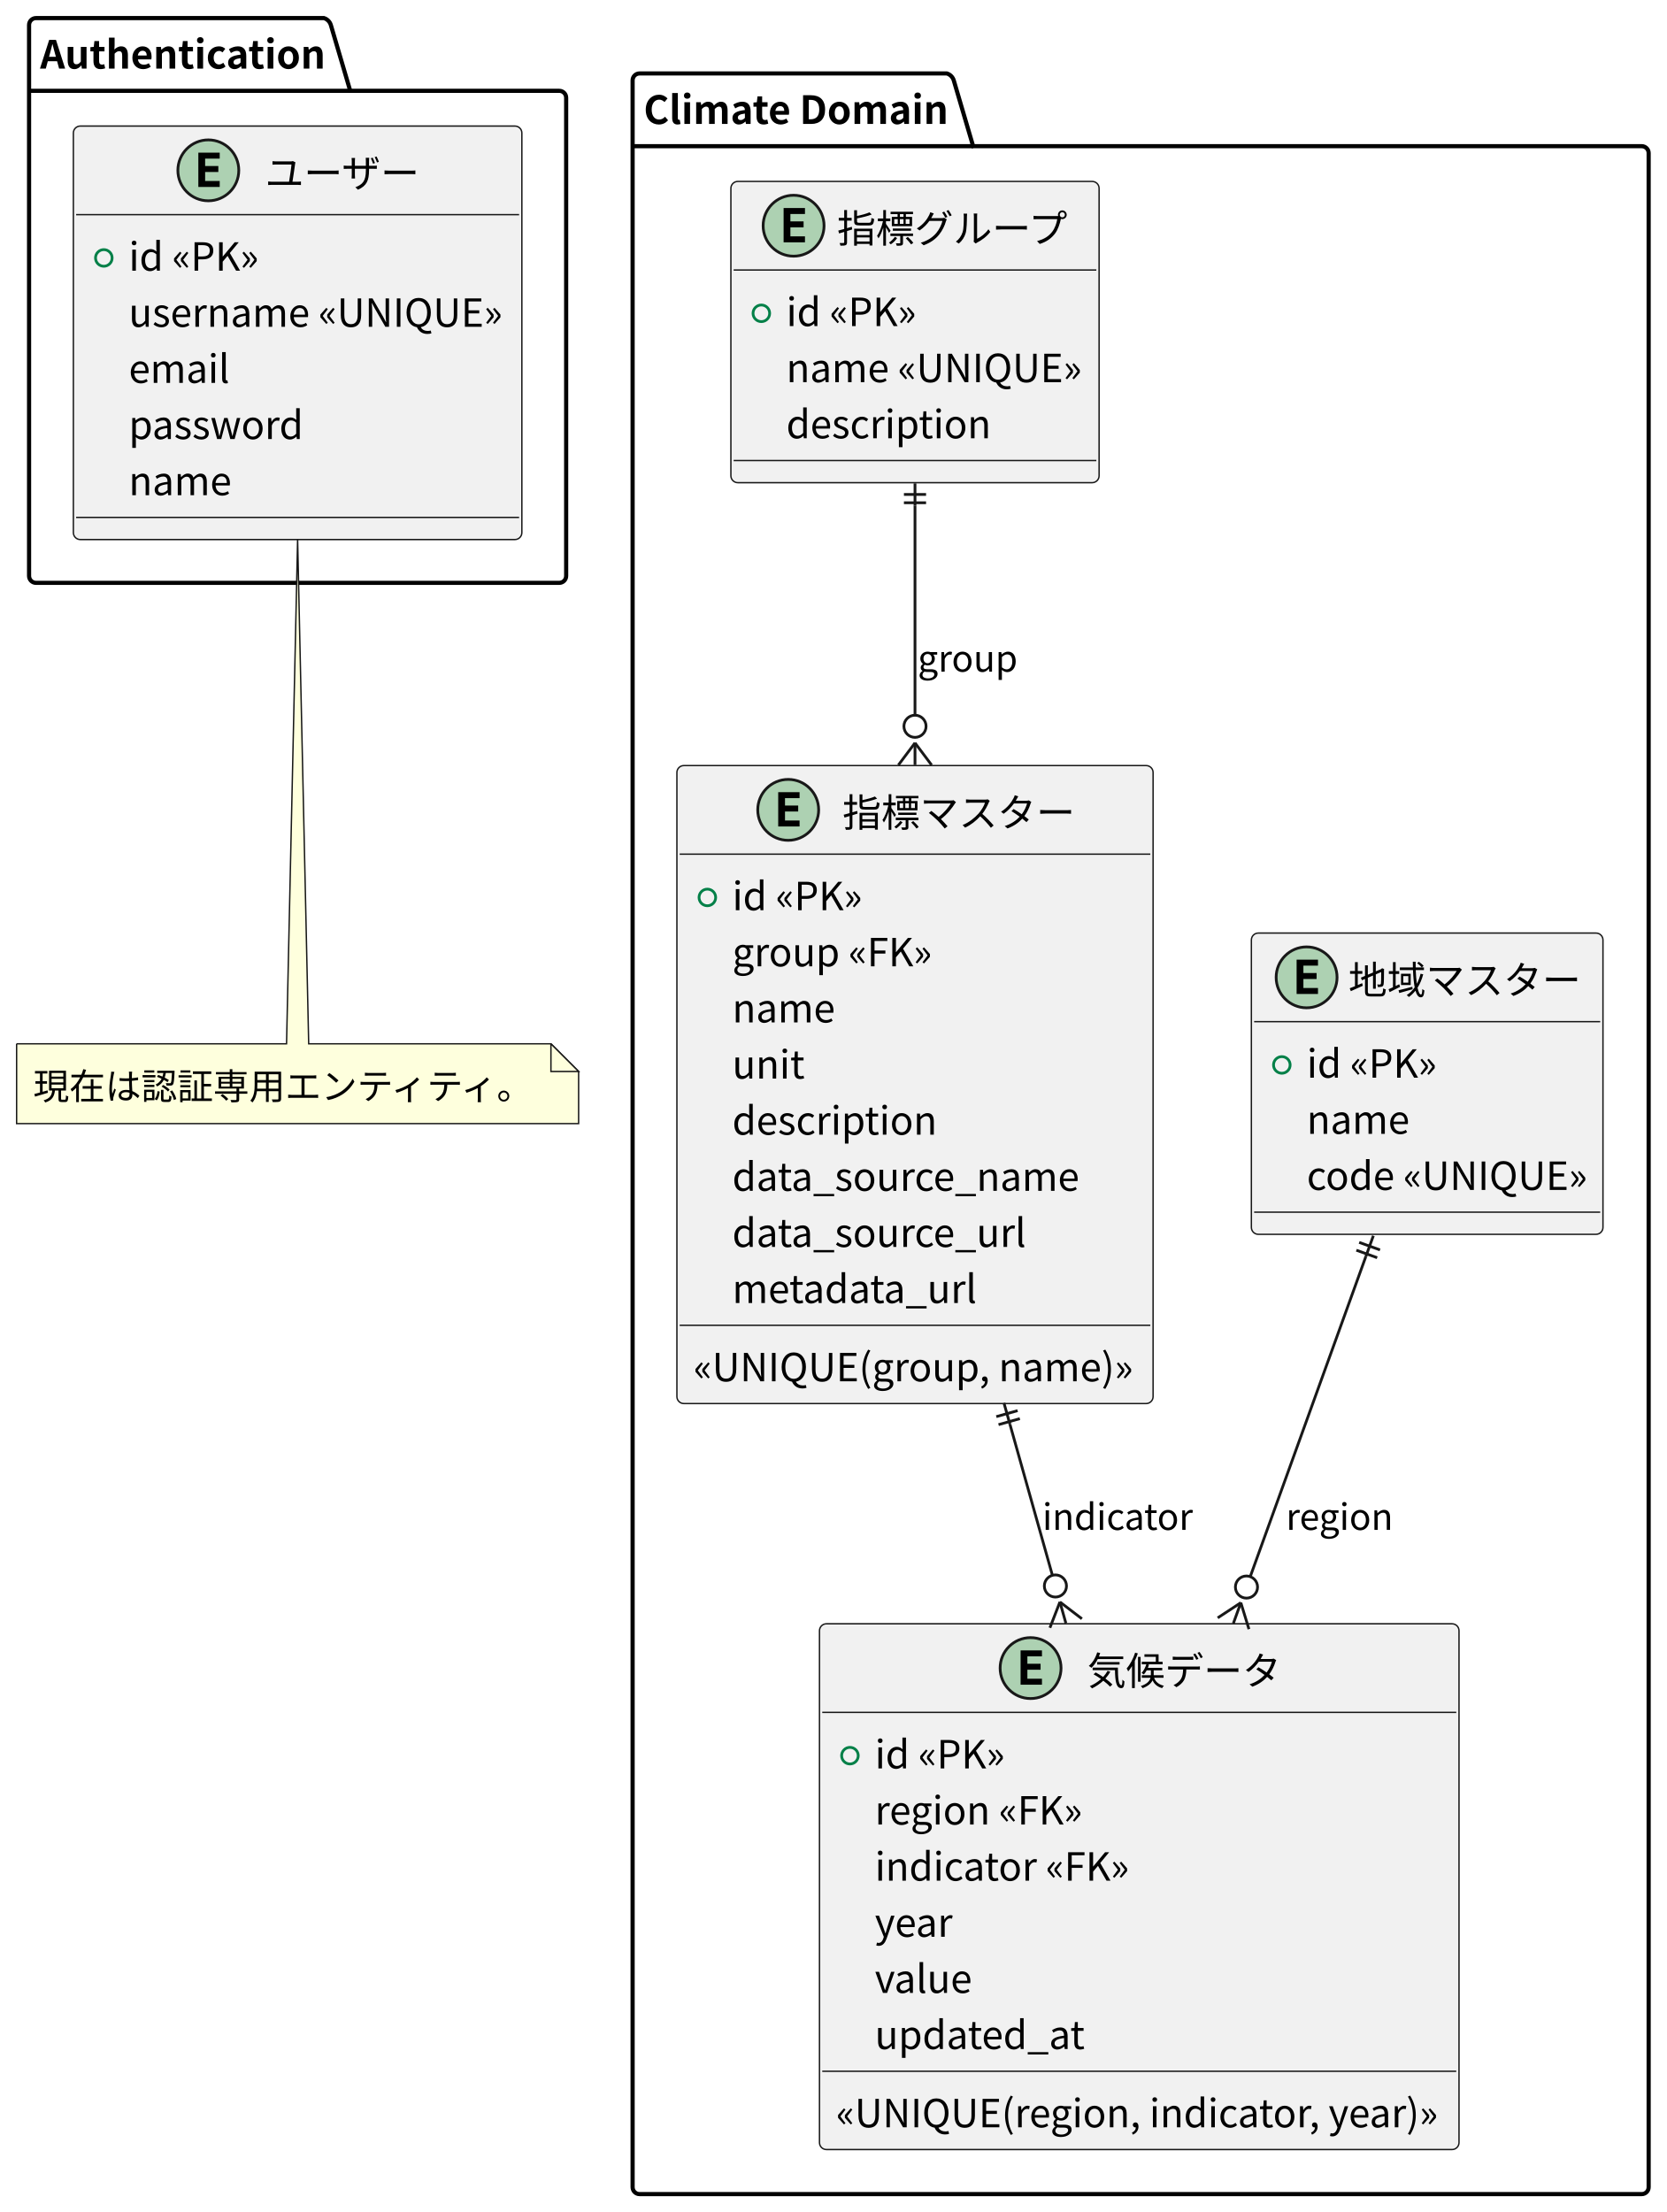
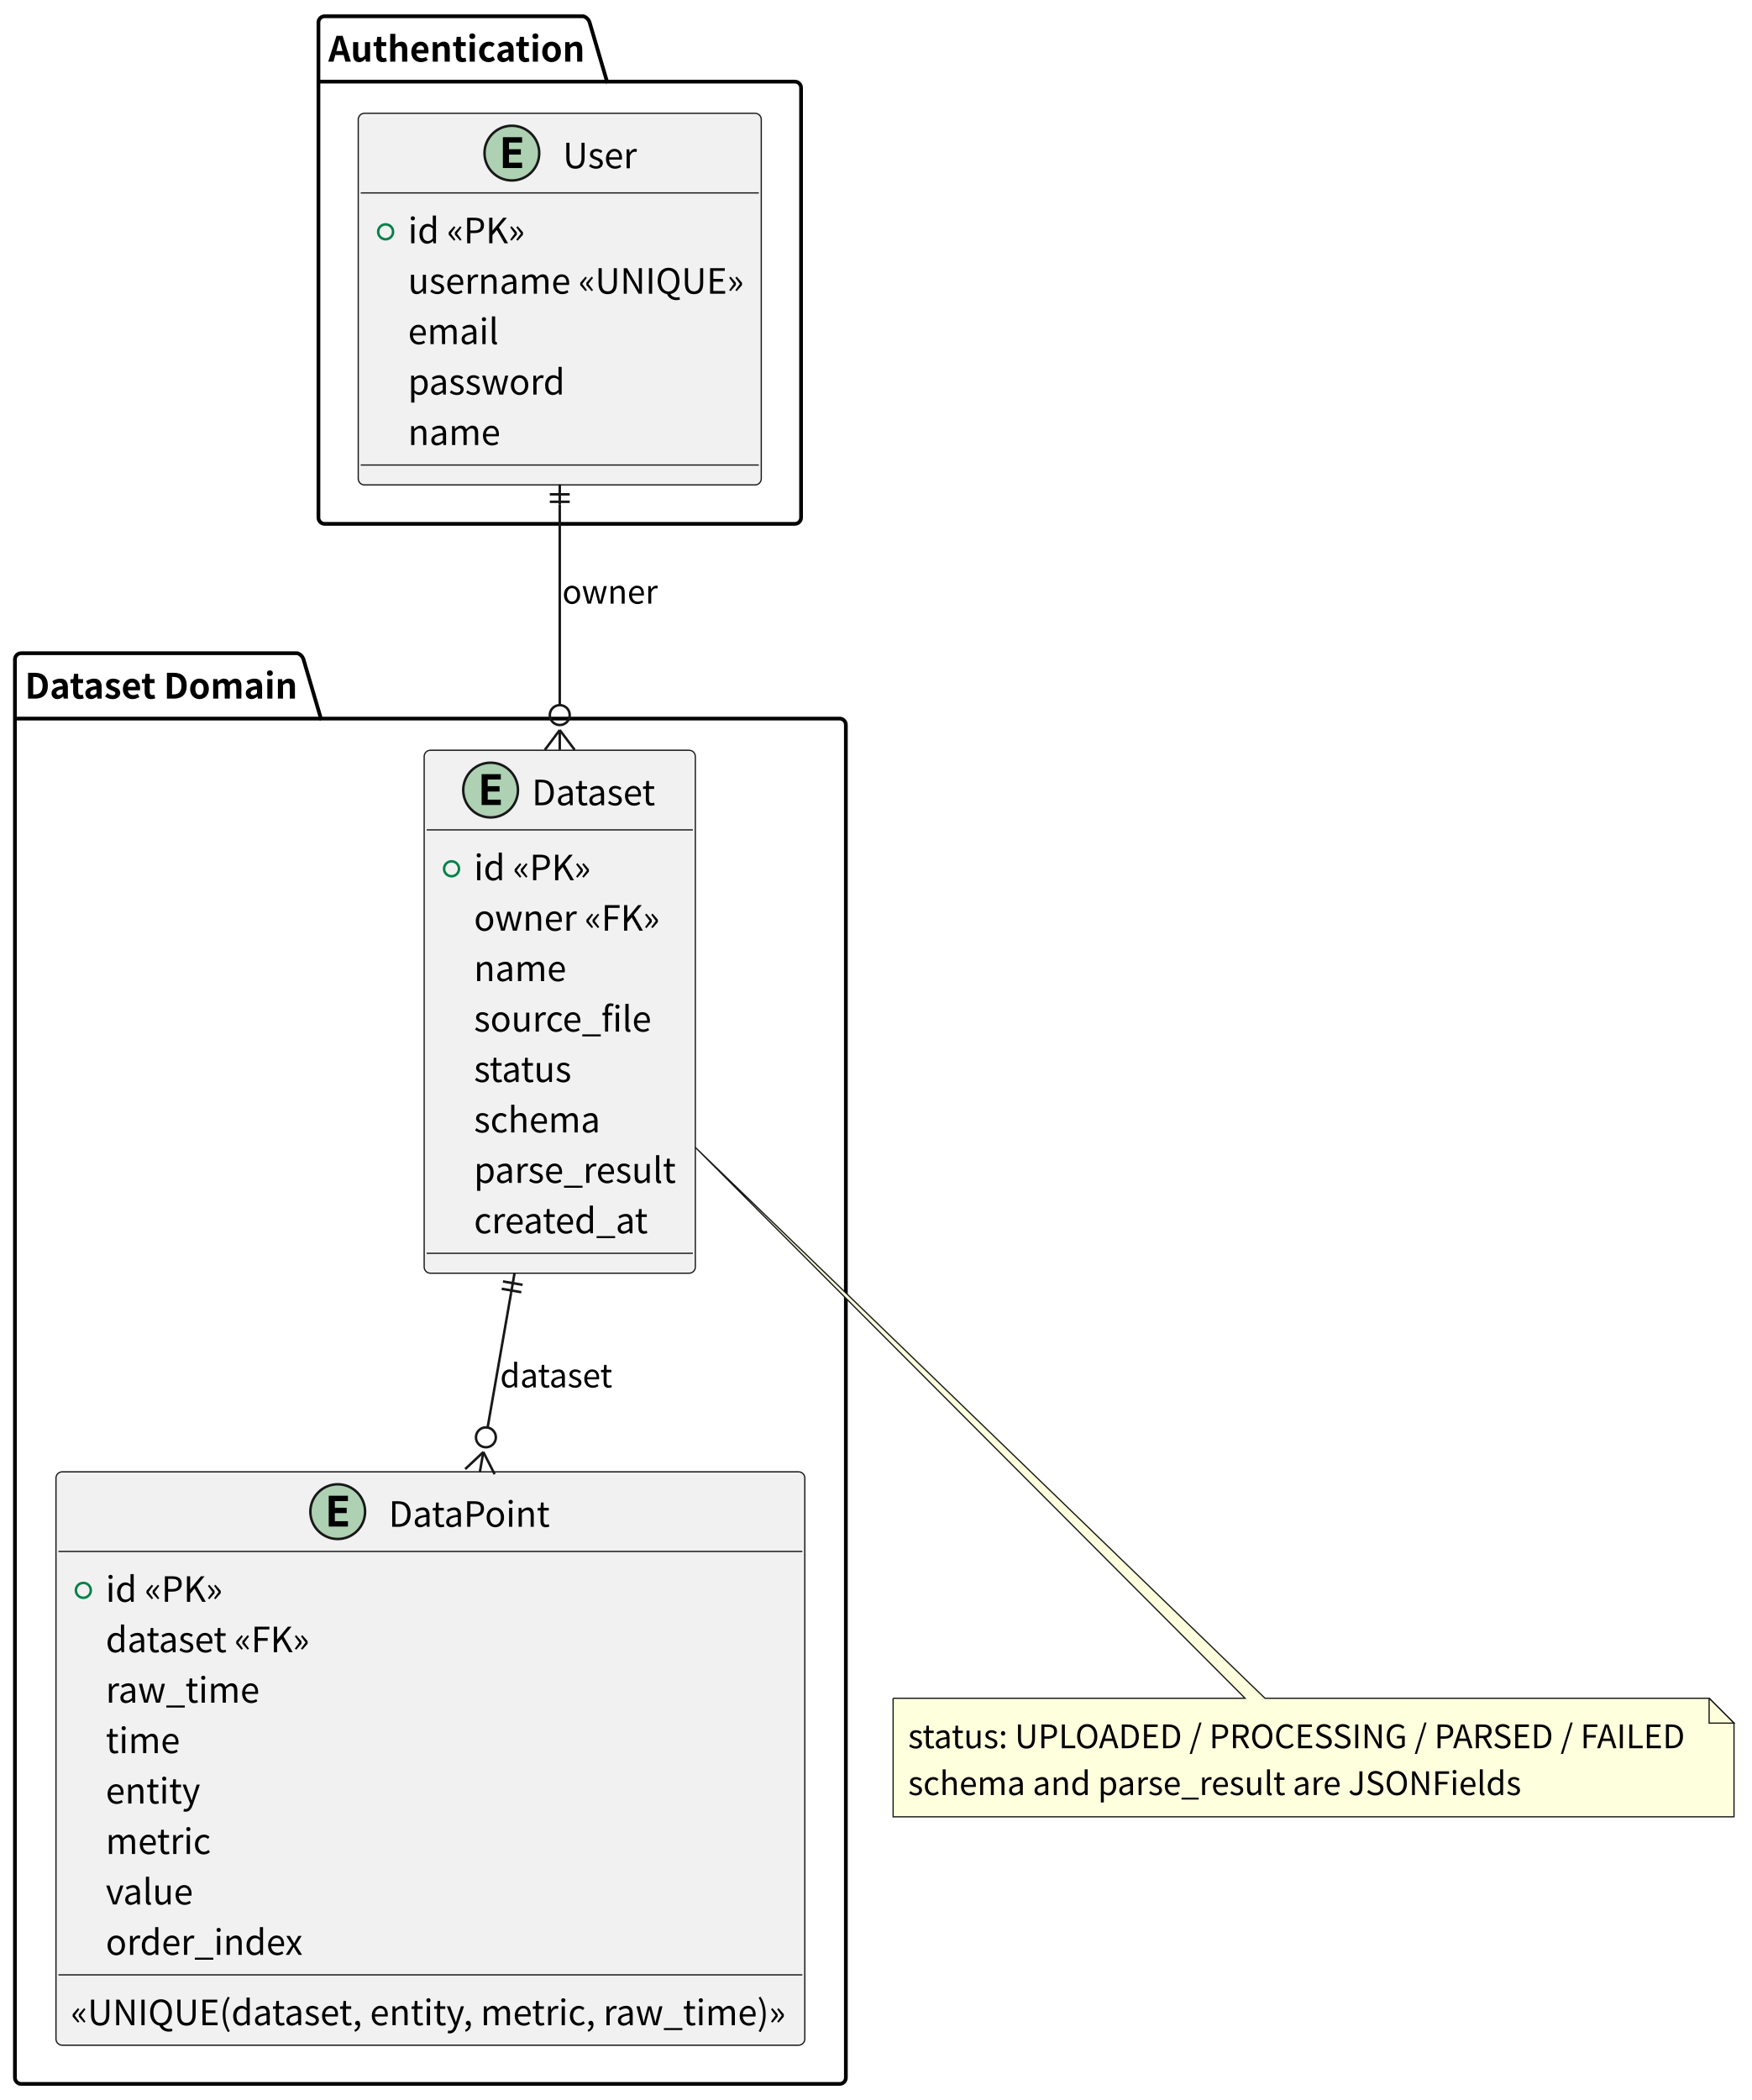
- <svg xmlns="http://www.w3.org/2000/svg" contentStyleType="text/css" height="799px" preserveAspectRatio="none" style="width:602px;height:799px;background:#FFFFFF;" version="1.1" viewBox="0 0 602 799" width="602px" zoomAndPan="magnify">
+ <svg xmlns="http://www.w3.org/2000/svg" contentStyleType="text/css" height="844px" preserveAspectRatio="none" style="width:704px;height:844px;background:#FFFFFF;" version="1.1" viewBox="0 0 704 844" width="704px" zoomAndPan="magnify">
  <defs />
  <g>
    <g id="cluster_Authentication">
-       <path d="M13,6.532 L117,6.532 A3.75,3.75 0 0 1 119.5,9.032 L126.5,32.804 L202,32.804 A2.5,2.5 0 0 1 204.5,35.304 L204.5,208.032 A2.5,2.5 0 0 1 202,210.532 L13,210.532 A2.5,2.5 0 0 1 10.5,208.032 L10.5,9.032 A2.5,2.5 0 0 1 13,6.532 " fill="none" style="stroke:#000000;stroke-width:1.5;" />
-       <line style="stroke:#000000;stroke-width:1.5;" x1="10.5" x2="126.5" y1="32.804" y2="32.804" />
-       <text fill="#000000" font-family="Noto Sans CJK JP" font-size="14" font-weight="bold" lengthAdjust="spacing" textLength="103" x="14.5" y="24.772">Authentication</text>
+       <path d="M130.5,6.532 L234.5,6.532 A3.75,3.75 0 0 1 237,9.032 L244,32.804 L319.5,32.804 A2.5,2.5 0 0 1 322,35.304 L322,208.032 A2.5,2.5 0 0 1 319.5,210.532 L130.5,210.532 A2.5,2.5 0 0 1 128,208.032 L128,9.032 A2.5,2.5 0 0 1 130.5,6.532 " fill="none" style="stroke:#000000;stroke-width:1.5;" />
+       <line style="stroke:#000000;stroke-width:1.5;" x1="128" x2="244" y1="32.804" y2="32.804" />
+       <text fill="#000000" font-family="Noto Sans CJK JP" font-size="14" font-weight="bold" lengthAdjust="spacing" textLength="103" x="132" y="24.772">Authentication</text>
    </g>
-     <g id="cluster_Climate Domain">
-       <path d="M231,26.532 L342,26.532 A3.75,3.75 0 0 1 344.5,29.032 L351.5,52.804 L593,52.804 A2.5,2.5 0 0 1 595.5,55.304 L595.5,790.032 A2.5,2.5 0 0 1 593,792.532 L231,792.532 A2.5,2.5 0 0 1 228.5,790.032 L228.5,29.032 A2.5,2.5 0 0 1 231,26.532 " fill="none" style="stroke:#000000;stroke-width:1.5;" />
-       <line style="stroke:#000000;stroke-width:1.5;" x1="228.5" x2="351.5" y1="52.804" y2="52.804" />
-       <text fill="#000000" font-family="Noto Sans CJK JP" font-size="14" font-weight="bold" lengthAdjust="spacing" textLength="110" x="232.5" y="44.772">Climate Domain</text>
+     <g id="cluster_Dataset Domain">
+       <path d="M8.5,262.532 L119.5,262.532 A3.75,3.75 0 0 1 122,265.032 L129,288.804 L337.5,288.804 A2.5,2.5 0 0 1 340,291.304 L340,835.032 A2.5,2.5 0 0 1 337.5,837.532 L8.5,837.532 A2.5,2.5 0 0 1 6,835.032 L6,265.032 A2.5,2.5 0 0 1 8.5,262.532 " fill="none" style="stroke:#000000;stroke-width:1.5;" />
+       <line style="stroke:#000000;stroke-width:1.5;" x1="6" x2="129" y1="288.804" y2="288.804" />
+       <text fill="#000000" font-family="Noto Sans CJK JP" font-size="14" font-weight="bold" lengthAdjust="spacing" textLength="110" x="10" y="280.772">Dataset Domain</text>
    </g>
    <g id="elem_User">
-       <rect codeLine="4" fill="#F1F1F1" height="149.36" id="User" rx="2.5" ry="2.5" style="stroke:#181818;stroke-width:0.5;" width="162" x="26.5" y="45.532" />
-       <ellipse cx="75.25" cy="61.532" fill="#ADD1B2" rx="11" ry="11" style="stroke:#181818;stroke-width:1.0;" />
-       <path d="M79.359,67.532 L71.641,67.532 L71.641,55.141 L79.359,55.141 L79.359,57.298 L74.094,57.298 L74.094,59.969 L78.859,59.969 L78.859,62.126 L74.094,62.126 L74.094,65.376 L79.359,65.376 L79.359,67.532 Z " fill="#000000" />
-       <text fill="#000000" font-family="Noto Sans CJK JP" font-size="14" lengthAdjust="spacing" textLength="56" x="95.75" y="67.636">ユーザー</text>
-       <line style="stroke:#181818;stroke-width:0.5;" x1="27.5" x2="187.5" y1="77.532" y2="77.532" />
-       <ellipse cx="37.5" cy="93.168" fill="none" rx="3" ry="3" style="stroke:#038048;stroke-width:1.0;" />
-       <text fill="#000000" font-family="Noto Sans CJK JP" font-size="14" lengthAdjust="spacing" textLength="48" x="46.5" y="97.772">id «PK»</text>
-       <text fill="#000000" font-family="Noto Sans CJK JP" font-size="14" lengthAdjust="spacing" textLength="136" x="46.5" y="118.044">username «UNIQUE»</text>
-       <text fill="#000000" font-family="Noto Sans CJK JP" font-size="14" lengthAdjust="spacing" textLength="37" x="46.5" y="138.316">email</text>
-       <text fill="#000000" font-family="Noto Sans CJK JP" font-size="14" lengthAdjust="spacing" textLength="64" x="46.5" y="158.588">password</text>
-       <text fill="#000000" font-family="Noto Sans CJK JP" font-size="14" lengthAdjust="spacing" textLength="38" x="46.5" y="178.86">name</text>
-       <line style="stroke:#181818;stroke-width:0.5;" x1="27.5" x2="187.5" y1="186.892" y2="186.892" />
+       <rect codeLine="4" fill="#F1F1F1" height="149.36" id="User" rx="2.5" ry="2.5" style="stroke:#181818;stroke-width:0.5;" width="162" x="144" y="45.532" />
+       <ellipse cx="205.75" cy="61.532" fill="#ADD1B2" rx="11" ry="11" style="stroke:#181818;stroke-width:1.0;" />
+       <path d="M209.859,67.532 L202.141,67.532 L202.141,55.141 L209.859,55.141 L209.859,57.298 L204.594,57.298 L204.594,59.969 L209.359,59.969 L209.359,62.126 L204.594,62.126 L204.594,65.376 L209.859,65.376 L209.859,67.532 Z " fill="#000000" />
+       <text fill="#000000" font-family="Noto Sans CJK JP" font-size="14" lengthAdjust="spacing" textLength="30" x="226.25" y="67.636">User</text>
+       <line style="stroke:#181818;stroke-width:0.5;" x1="145" x2="305" y1="77.532" y2="77.532" />
+       <ellipse cx="155" cy="93.168" fill="none" rx="3" ry="3" style="stroke:#038048;stroke-width:1.0;" />
+       <text fill="#000000" font-family="Noto Sans CJK JP" font-size="14" lengthAdjust="spacing" textLength="48" x="164" y="97.772">id «PK»</text>
+       <text fill="#000000" font-family="Noto Sans CJK JP" font-size="14" lengthAdjust="spacing" textLength="136" x="164" y="118.044">username «UNIQUE»</text>
+       <text fill="#000000" font-family="Noto Sans CJK JP" font-size="14" lengthAdjust="spacing" textLength="37" x="164" y="138.316">email</text>
+       <text fill="#000000" font-family="Noto Sans CJK JP" font-size="14" lengthAdjust="spacing" textLength="64" x="164" y="158.588">password</text>
+       <text fill="#000000" font-family="Noto Sans CJK JP" font-size="14" lengthAdjust="spacing" textLength="38" x="164" y="178.86">name</text>
+       <line style="stroke:#181818;stroke-width:0.5;" x1="145" x2="305" y1="186.892" y2="186.892" />
    </g>
-     <g id="elem_Region">
-       <rect codeLine="15" fill="#F1F1F1" height="108.816" id="Region" rx="2.5" ry="2.5" style="stroke:#181818;stroke-width:0.5;" width="127" x="452" y="337.032" />
-       <ellipse cx="471.95" cy="353.032" fill="#ADD1B2" rx="11" ry="11" style="stroke:#181818;stroke-width:1.0;" />
-       <path d="M476.059,359.032 L468.341,359.032 L468.341,346.641 L476.059,346.641 L476.059,348.798 L470.794,348.798 L470.794,351.469 L475.559,351.469 L475.559,353.626 L470.794,353.626 L470.794,356.876 L476.059,356.876 L476.059,359.032 Z " fill="#000000" />
-       <text fill="#000000" font-family="Noto Sans CJK JP" font-size="14" lengthAdjust="spacing" textLength="84" x="487.05" y="359.136">地域マスター</text>
-       <line style="stroke:#181818;stroke-width:0.5;" x1="453" x2="578" y1="369.032" y2="369.032" />
-       <ellipse cx="463" cy="384.668" fill="none" rx="3" ry="3" style="stroke:#038048;stroke-width:1.0;" />
-       <text fill="#000000" font-family="Noto Sans CJK JP" font-size="14" lengthAdjust="spacing" textLength="48" x="472" y="389.272">id «PK»</text>
-       <text fill="#000000" font-family="Noto Sans CJK JP" font-size="14" lengthAdjust="spacing" textLength="38" x="472" y="409.544">name</text>
-       <text fill="#000000" font-family="Noto Sans CJK JP" font-size="14" lengthAdjust="spacing" textLength="101" x="472" y="429.816">code «UNIQUE»</text>
-       <line style="stroke:#181818;stroke-width:0.5;" x1="453" x2="578" y1="437.848" y2="437.848" />
+     <g id="elem_Dataset">
+       <rect codeLine="15" fill="#F1F1F1" height="210.175" id="Dataset" rx="2.5" ry="2.5" style="stroke:#181818;stroke-width:0.5;" width="109" x="170.5" y="301.532" />
+       <ellipse cx="197.2" cy="317.532" fill="#ADD1B2" rx="11" ry="11" style="stroke:#181818;stroke-width:1.0;" />
+       <path d="M201.309,323.532 L193.591,323.532 L193.591,311.141 L201.309,311.141 L201.309,313.298 L196.044,313.298 L196.044,315.969 L200.809,315.969 L200.809,318.126 L196.044,318.126 L196.044,321.376 L201.309,321.376 L201.309,323.532 Z " fill="#000000" />
+       <text fill="#000000" font-family="Noto Sans CJK JP" font-size="14" lengthAdjust="spacing" textLength="51" x="213.8" y="323.636">Dataset</text>
+       <line style="stroke:#181818;stroke-width:0.5;" x1="171.5" x2="278.5" y1="333.532" y2="333.532" />
+       <ellipse cx="181.5" cy="349.168" fill="none" rx="3" ry="3" style="stroke:#038048;stroke-width:1.0;" />
+       <text fill="#000000" font-family="Noto Sans CJK JP" font-size="14" lengthAdjust="spacing" textLength="48" x="190.5" y="353.772">id «PK»</text>
+       <text fill="#000000" font-family="Noto Sans CJK JP" font-size="14" lengthAdjust="spacing" textLength="75" x="190.5" y="374.044">owner «FK»</text>
+       <text fill="#000000" font-family="Noto Sans CJK JP" font-size="14" lengthAdjust="spacing" textLength="38" x="190.5" y="394.316">name</text>
+       <text fill="#000000" font-family="Noto Sans CJK JP" font-size="14" lengthAdjust="spacing" textLength="73" x="190.5" y="414.588">source_file</text>
+       <text fill="#000000" font-family="Noto Sans CJK JP" font-size="14" lengthAdjust="spacing" textLength="41" x="190.5" y="434.86">status</text>
+       <text fill="#000000" font-family="Noto Sans CJK JP" font-size="14" lengthAdjust="spacing" textLength="52" x="190.5" y="455.132">schema</text>
+       <text fill="#000000" font-family="Noto Sans CJK JP" font-size="14" lengthAdjust="spacing" textLength="83" x="190.5" y="475.403">parse_result</text>
+       <text fill="#000000" font-family="Noto Sans CJK JP" font-size="14" lengthAdjust="spacing" textLength="71" x="190.5" y="495.675">created_at</text>
+       <line style="stroke:#181818;stroke-width:0.5;" x1="171.5" x2="278.5" y1="503.707" y2="503.707" />
    </g>
-     <g id="elem_IndicatorGroup">
-       <rect codeLine="21" fill="#F1F1F1" height="108.816" id="IndicatorGroup" rx="2.5" ry="2.5" style="stroke:#181818;stroke-width:0.5;" width="133" x="264" y="65.532" />
-       <ellipse cx="286.65" cy="81.532" fill="#ADD1B2" rx="11" ry="11" style="stroke:#181818;stroke-width:1.0;" />
-       <path d="M290.759,87.532 L283.041,87.532 L283.041,75.141 L290.759,75.141 L290.759,77.298 L285.494,77.298 L285.494,79.969 L290.259,79.969 L290.259,82.126 L285.494,82.126 L285.494,85.376 L290.759,85.376 L290.759,87.532 Z " fill="#000000" />
-       <text fill="#000000" font-family="Noto Sans CJK JP" font-size="14" lengthAdjust="spacing" textLength="84" x="302.35" y="87.636">指標グループ</text>
-       <line style="stroke:#181818;stroke-width:0.5;" x1="265" x2="396" y1="97.532" y2="97.532" />
-       <ellipse cx="275" cy="113.168" fill="none" rx="3" ry="3" style="stroke:#038048;stroke-width:1.0;" />
-       <text fill="#000000" font-family="Noto Sans CJK JP" font-size="14" lengthAdjust="spacing" textLength="48" x="284" y="117.772">id «PK»</text>
-       <text fill="#000000" font-family="Noto Sans CJK JP" font-size="14" lengthAdjust="spacing" textLength="107" x="284" y="138.044">name «UNIQUE»</text>
-       <text fill="#000000" font-family="Noto Sans CJK JP" font-size="14" lengthAdjust="spacing" textLength="75" x="284" y="158.316">description</text>
-       <line style="stroke:#181818;stroke-width:0.5;" x1="265" x2="396" y1="166.348" y2="166.348" />
+     <g id="elem_DataPoint">
+       <rect codeLine="26" fill="#F1F1F1" height="230.447" id="DataPoint" rx="2.5" ry="2.5" style="stroke:#181818;stroke-width:0.5;" width="301" x="22.5" y="591.532" />
+       <ellipse cx="135.75" cy="607.532" fill="#ADD1B2" rx="11" ry="11" style="stroke:#181818;stroke-width:1.0;" />
+       <path d="M139.859,613.532 L132.141,613.532 L132.141,601.141 L139.859,601.141 L139.859,603.298 L134.594,603.298 L134.594,605.97 L139.359,605.97 L139.359,608.126 L134.594,608.126 L134.594,611.376 L139.859,611.376 L139.859,613.532 Z " fill="#000000" />
+       <text fill="#000000" font-family="Noto Sans CJK JP" font-size="14" lengthAdjust="spacing" textLength="66" x="156.25" y="613.636">DataPoint</text>
+       <line style="stroke:#181818;stroke-width:0.5;" x1="23.5" x2="322.5" y1="623.532" y2="623.532" />
+       <ellipse cx="33.5" cy="639.168" fill="none" rx="3" ry="3" style="stroke:#038048;stroke-width:1.0;" />
+       <text fill="#000000" font-family="Noto Sans CJK JP" font-size="14" lengthAdjust="spacing" textLength="48" x="42.5" y="643.772">id «PK»</text>
+       <text fill="#000000" font-family="Noto Sans CJK JP" font-size="14" lengthAdjust="spacing" textLength="84" x="42.5" y="664.044">dataset «FK»</text>
+       <text fill="#000000" font-family="Noto Sans CJK JP" font-size="14" lengthAdjust="spacing" textLength="62" x="42.5" y="684.316">raw_time</text>
+       <text fill="#000000" font-family="Noto Sans CJK JP" font-size="14" lengthAdjust="spacing" textLength="30" x="42.5" y="704.588">time</text>
+       <text fill="#000000" font-family="Noto Sans CJK JP" font-size="14" lengthAdjust="spacing" textLength="38" x="42.5" y="724.86">entity</text>
+       <text fill="#000000" font-family="Noto Sans CJK JP" font-size="14" lengthAdjust="spacing" textLength="42" x="42.5" y="745.131">metric</text>
+       <text fill="#000000" font-family="Noto Sans CJK JP" font-size="14" lengthAdjust="spacing" textLength="36" x="42.5" y="765.403">value</text>
+       <text fill="#000000" font-family="Noto Sans CJK JP" font-size="14" lengthAdjust="spacing" textLength="80" x="42.5" y="785.675">order_index</text>
+       <line style="stroke:#181818;stroke-width:0.5;" x1="23.5" x2="322.5" y1="793.707" y2="793.707" />
+       <text fill="#000000" font-family="Noto Sans CJK JP" font-size="14" lengthAdjust="spacing" textLength="289" x="28.5" y="813.947">«UNIQUE(dataset, entity, metric, raw_time)»</text>
    </g>
-     <g id="elem_Indicator">
-       <rect codeLine="27" fill="#F1F1F1" height="230.447" id="Indicator" rx="2.5" ry="2.5" style="stroke:#181818;stroke-width:0.5;" width="172" x="244.5" y="276.532" />
-       <ellipse cx="284.7" cy="292.532" fill="#ADD1B2" rx="11" ry="11" style="stroke:#181818;stroke-width:1.0;" />
-       <path d="M288.809,298.532 L281.091,298.532 L281.091,286.141 L288.809,286.141 L288.809,288.298 L283.544,288.298 L283.544,290.969 L288.309,290.969 L288.309,293.126 L283.544,293.126 L283.544,296.376 L288.809,296.376 L288.809,298.532 Z " fill="#000000" />
-       <text fill="#000000" font-family="Noto Sans CJK JP" font-size="14" lengthAdjust="spacing" textLength="84" x="304.3" y="298.636">指標マスター</text>
-       <line style="stroke:#181818;stroke-width:0.5;" x1="245.5" x2="415.5" y1="308.532" y2="308.532" />
-       <ellipse cx="255.5" cy="324.168" fill="none" rx="3" ry="3" style="stroke:#038048;stroke-width:1.0;" />
-       <text fill="#000000" font-family="Noto Sans CJK JP" font-size="14" lengthAdjust="spacing" textLength="48" x="264.5" y="328.772">id «PK»</text>
-       <text fill="#000000" font-family="Noto Sans CJK JP" font-size="14" lengthAdjust="spacing" textLength="73" x="264.5" y="349.044">group «FK»</text>
-       <text fill="#000000" font-family="Noto Sans CJK JP" font-size="14" lengthAdjust="spacing" textLength="38" x="264.5" y="369.316">name</text>
-       <text fill="#000000" font-family="Noto Sans CJK JP" font-size="14" lengthAdjust="spacing" textLength="27" x="264.5" y="389.588">unit</text>
-       <text fill="#000000" font-family="Noto Sans CJK JP" font-size="14" lengthAdjust="spacing" textLength="75" x="264.5" y="409.86">description</text>
-       <text fill="#000000" font-family="Noto Sans CJK JP" font-size="14" lengthAdjust="spacing" textLength="128" x="264.5" y="430.132">data_source_name</text>
-       <text fill="#000000" font-family="Noto Sans CJK JP" font-size="14" lengthAdjust="spacing" textLength="108" x="264.5" y="450.403">data_source_url</text>
-       <text fill="#000000" font-family="Noto Sans CJK JP" font-size="14" lengthAdjust="spacing" textLength="90" x="264.5" y="470.675">metadata_url</text>
-       <line style="stroke:#181818;stroke-width:0.5;" x1="245.5" x2="415.5" y1="478.707" y2="478.707" />
-       <text fill="#000000" font-family="Noto Sans CJK JP" font-size="14" lengthAdjust="spacing" textLength="160" x="250.5" y="498.947">«UNIQUE(group, name)»</text>
+     <g id="elem_GMN9">
+       <path d="M359,682.532 L359,730.18 A0,0 0 0 0 359,730.18 L697,730.18 A0,0 0 0 0 697,730.18 L697,692.532 L687,682.532 L508.46,682.532 L279.52,461.152 L500.46,682.532 L359,682.532 A0,0 0 0 0 359,682.532 " fill="#FEFFDD" style="stroke:#181818;stroke-width:0.5;" />
+       <path d="M687,682.532 L687,692.532 L697,692.532 L687,682.532 " fill="#FEFFDD" style="stroke:#181818;stroke-width:0.5;" />
+       <text fill="#000000" font-family="Noto Sans CJK JP" font-size="13" lengthAdjust="spacing" textLength="317" x="365" y="702.612">status: UPLOADED / PROCESSING / PARSED / FAILED</text>
+       <text fill="#000000" font-family="Noto Sans CJK JP" font-size="13" lengthAdjust="spacing" textLength="246" x="365" y="721.436">schema and parse_result are JSONFields</text>
    </g>
-     <g id="elem_ClimateData">
-       <rect codeLine="39" fill="#F1F1F1" height="189.903" id="ClimateData" rx="2.5" ry="2.5" style="stroke:#181818;stroke-width:0.5;" width="231" x="296" y="586.532" />
-       <ellipse cx="372.25" cy="602.532" fill="#ADD1B2" rx="11" ry="11" style="stroke:#181818;stroke-width:1.0;" />
-       <path d="M376.359,608.532 L368.641,608.532 L368.641,596.141 L376.359,596.141 L376.359,598.298 L371.094,598.298 L371.094,600.97 L375.859,600.97 L375.859,603.126 L371.094,603.126 L371.094,606.376 L376.359,606.376 L376.359,608.532 Z " fill="#000000" />
-       <text fill="#000000" font-family="Noto Sans CJK JP" font-size="14" lengthAdjust="spacing" textLength="70" x="392.75" y="608.636">気候データ</text>
-       <line style="stroke:#181818;stroke-width:0.5;" x1="297" x2="526" y1="618.532" y2="618.532" />
-       <ellipse cx="307" cy="634.168" fill="none" rx="3" ry="3" style="stroke:#038048;stroke-width:1.0;" />
-       <text fill="#000000" font-family="Noto Sans CJK JP" font-size="14" lengthAdjust="spacing" textLength="48" x="316" y="638.772">id «PK»</text>
-       <text fill="#000000" font-family="Noto Sans CJK JP" font-size="14" lengthAdjust="spacing" textLength="76" x="316" y="659.044">region «FK»</text>
-       <text fill="#000000" font-family="Noto Sans CJK JP" font-size="14" lengthAdjust="spacing" textLength="93" x="316" y="679.316">indicator «FK»</text>
-       <text fill="#000000" font-family="Noto Sans CJK JP" font-size="14" lengthAdjust="spacing" textLength="28" x="316" y="699.588">year</text>
-       <text fill="#000000" font-family="Noto Sans CJK JP" font-size="14" lengthAdjust="spacing" textLength="36" x="316" y="719.86">value</text>
-       <text fill="#000000" font-family="Noto Sans CJK JP" font-size="14" lengthAdjust="spacing" textLength="78" x="316" y="740.131">updated_at</text>
-       <line style="stroke:#181818;stroke-width:0.5;" x1="297" x2="526" y1="748.163" y2="748.163" />
-       <text fill="#000000" font-family="Noto Sans CJK JP" font-size="14" lengthAdjust="spacing" textLength="219" x="302" y="768.403">«UNIQUE(region, indicator, year)»</text>
+     <g id="link_User_Dataset">
+       <path codeLine="38" d="M225,202.672 C225,235.182 225,247.992 225,283.392 " fill="none" id="User-Dataset" style="stroke:#181818;stroke-width:1.0;" />
+       <line style="stroke:#181818;stroke-width:1.0;" x1="221" x2="229" y1="198.672" y2="198.672" />
+       <line style="stroke:#181818;stroke-width:1.0;" x1="221" x2="229" y1="201.672" y2="201.672" />
+       <line style="stroke:#181818;stroke-width:1.0;" x1="225" x2="225" y1="202.672" y2="194.672" />
+       <line style="stroke:#181818;stroke-width:1.0;" x1="225" x2="231" y1="293.392" y2="301.392" />
+       <line style="stroke:#181818;stroke-width:1.0;" x1="225" x2="219" y1="293.392" y2="301.392" />
+       <line style="stroke:#181818;stroke-width:1.0;" x1="225" x2="225" y1="293.392" y2="301.392" />
+       <ellipse cx="225" cy="287.392" fill="none" rx="4" ry="4" style="stroke:#181818;stroke-width:1.0;" />
+       <text fill="#000000" font-family="Noto Sans CJK JP" font-size="13" lengthAdjust="spacing" textLength="38" x="226" y="242.612">owner</text>
    </g>
-     <g id="elem_GMN12">
-       <path d="M6,377.032 L6,405.856 A0,0 0 0 0 6,405.856 L209,405.856 A0,0 0 0 0 209,405.856 L209,387.032 L199,377.032 L111.5,377.032 L107.5,194.672 L103.5,377.032 L6,377.032 A0,0 0 0 0 6,377.032 " fill="#FEFFDD" style="stroke:#181818;stroke-width:0.5;" />
-       <path d="M199,377.032 L199,387.032 L209,387.032 L199,377.032 " fill="#FEFFDD" style="stroke:#181818;stroke-width:0.5;" />
-       <text fill="#000000" font-family="Noto Sans CJK JP" font-size="13" lengthAdjust="spacing" textLength="182" x="12" y="397.112">現在は認証専用エンティティ。</text>
-     </g>
-     <g id="link_IndicatorGroup_Indicator">
-       <path codeLine="49" d="M330.5,182.602 C330.5,211.762 330.5,223.022 330.5,258.342 " fill="none" id="IndicatorGroup-Indicator" style="stroke:#181818;stroke-width:1.0;" />
-       <line style="stroke:#181818;stroke-width:1.0;" x1="326.5" x2="334.5" y1="178.602" y2="178.602" />
-       <line style="stroke:#181818;stroke-width:1.0;" x1="326.5" x2="334.5" y1="181.602" y2="181.602" />
-       <line style="stroke:#181818;stroke-width:1.0;" x1="330.5" x2="330.5" y1="182.602" y2="174.602" />
-       <line style="stroke:#181818;stroke-width:1.0;" x1="330.5" x2="336.5" y1="268.342" y2="276.342" />
-       <line style="stroke:#181818;stroke-width:1.0;" x1="330.5" x2="324.5" y1="268.342" y2="276.342" />
-       <line style="stroke:#181818;stroke-width:1.0;" x1="330.5" x2="330.5" y1="268.342" y2="276.342" />
-       <ellipse cx="330.5" cy="262.342" fill="none" rx="4" ry="4" style="stroke:#181818;stroke-width:1.0;" />
-       <text fill="#000000" font-family="Noto Sans CJK JP" font-size="13" lengthAdjust="spacing" textLength="36" x="331.5" y="242.612">group</text>
-     </g>
-     <g id="link_Region_ClimateData">
-       <path codeLine="51" d="M493.343,453.886 C479.143,493.206 468.353,523.082 451.593,569.502 " fill="none" id="Region-ClimateData" style="stroke:#181818;stroke-width:1.0;" />
-       <line style="stroke:#181818;stroke-width:1.0;" x1="490.939" x2="498.464" y1="448.765" y2="451.483" />
-       <line style="stroke:#181818;stroke-width:1.0;" x1="489.92" x2="497.445" y1="451.587" y2="454.305" />
-       <line style="stroke:#181818;stroke-width:1.0;" x1="493.343" x2="496.06" y1="453.886" y2="446.362" />
-       <line style="stroke:#181818;stroke-width:1.0;" x1="448.197" x2="451.123" y1="578.907" y2="588.47" />
-       <line style="stroke:#181818;stroke-width:1.0;" x1="448.197" x2="439.837" y1="578.907" y2="584.394" />
-       <line style="stroke:#181818;stroke-width:1.0;" x1="448.197" x2="445.48" y1="578.907" y2="586.432" />
-       <ellipse cx="450.234" cy="573.264" fill="none" rx="4" ry="4" style="stroke:#181818;stroke-width:1.0;" />
-       <text fill="#000000" font-family="Noto Sans CJK JP" font-size="13" lengthAdjust="spacing" textLength="39" x="464.5" y="552.612">region</text>
-     </g>
-     <g id="link_Indicator_ClimateData">
-       <path codeLine="52" d="M364.796,514.473 C372.216,540.853 372.986,543.604 380.136,569.024 " fill="none" id="Indicator-ClimateData" style="stroke:#181818;stroke-width:1.0;" />
-       <line style="stroke:#181818;stroke-width:1.0;" x1="359.863" x2="367.564" y1="511.706" y2="509.539" />
-       <line style="stroke:#181818;stroke-width:1.0;" x1="360.675" x2="368.376" y1="514.594" y2="512.427" />
-       <line style="stroke:#181818;stroke-width:1.0;" x1="364.796" x2="362.63" y1="514.473" y2="506.772" />
-       <line style="stroke:#181818;stroke-width:1.0;" x1="382.844" x2="390.786" y1="578.651" y2="584.727" />
-       <line style="stroke:#181818;stroke-width:1.0;" x1="382.844" x2="379.234" y1="578.651" y2="587.977" />
-       <line style="stroke:#181818;stroke-width:1.0;" x1="382.844" x2="385.01" y1="578.651" y2="586.352" />
-       <ellipse cx="381.219" cy="572.875" fill="none" rx="4" ry="4" style="stroke:#181818;stroke-width:1.0;" />
-       <text fill="#000000" font-family="Noto Sans CJK JP" font-size="13" lengthAdjust="spacing" textLength="56" x="376.5" y="552.612">indicator</text>
+     <g id="link_Dataset_DataPoint">
+       <path codeLine="39" d="M205.436,519.643 C200.946,545.403 200.572,547.519 196.002,573.73 " fill="none" id="Dataset-DataPoint" style="stroke:#181818;stroke-width:1.0;" />
+       <line style="stroke:#181818;stroke-width:1.0;" x1="202.183" x2="210.064" y1="515.016" y2="516.389" />
+       <line style="stroke:#181818;stroke-width:1.0;" x1="201.667" x2="209.549" y1="517.971" y2="519.345" />
+       <line style="stroke:#181818;stroke-width:1.0;" x1="205.436" x2="206.81" y1="519.643" y2="511.762" />
+       <line style="stroke:#181818;stroke-width:1.0;" x1="194.284" x2="198.821" y1="583.581" y2="592.493" />
+       <line style="stroke:#181818;stroke-width:1.0;" x1="194.284" x2="186.999" y1="583.581" y2="590.431" />
+       <line style="stroke:#181818;stroke-width:1.0;" x1="194.284" x2="192.91" y1="583.581" y2="591.462" />
+       <ellipse cx="195.315" cy="577.67" fill="none" rx="4" ry="4" style="stroke:#181818;stroke-width:1.0;" />
+       <text fill="#000000" font-family="Noto Sans CJK JP" font-size="13" lengthAdjust="spacing" textLength="45" x="201" y="557.612">dataset</text>
    </g>
  </g>
</svg>
